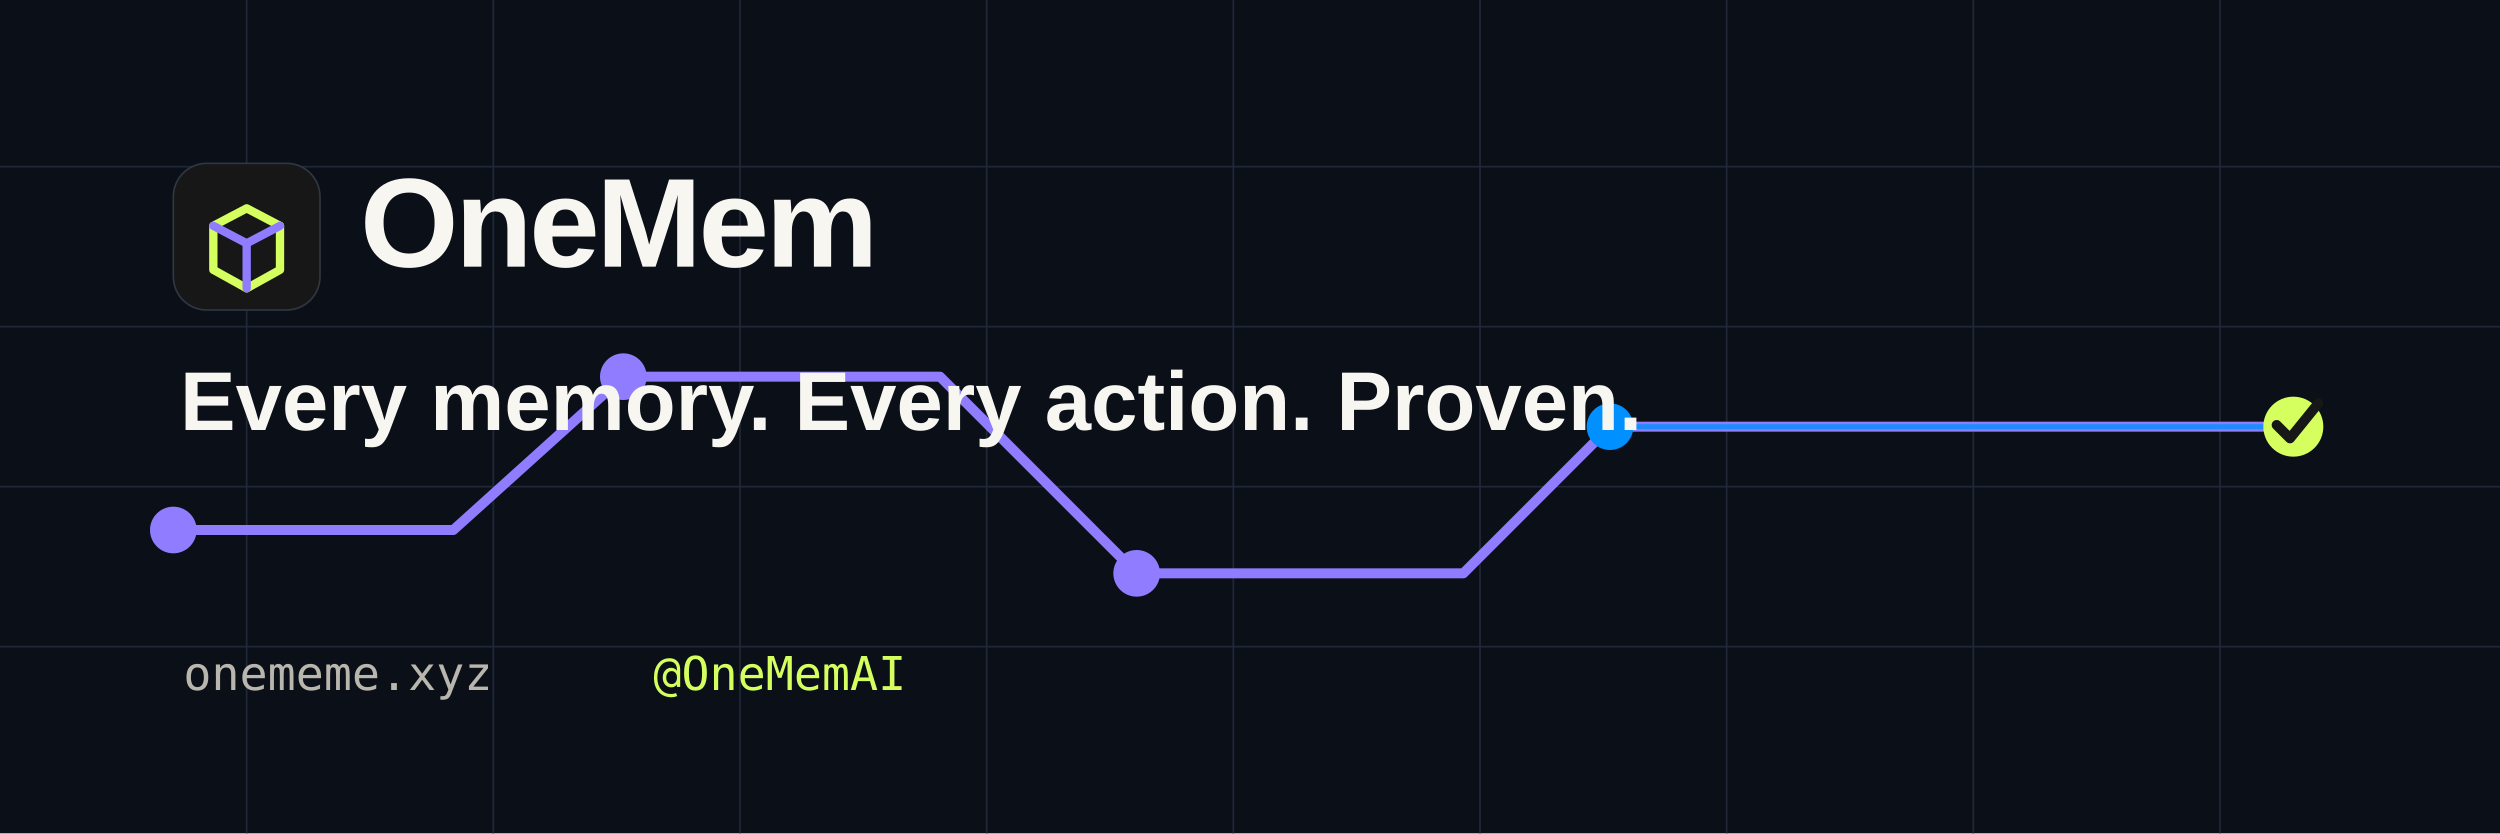
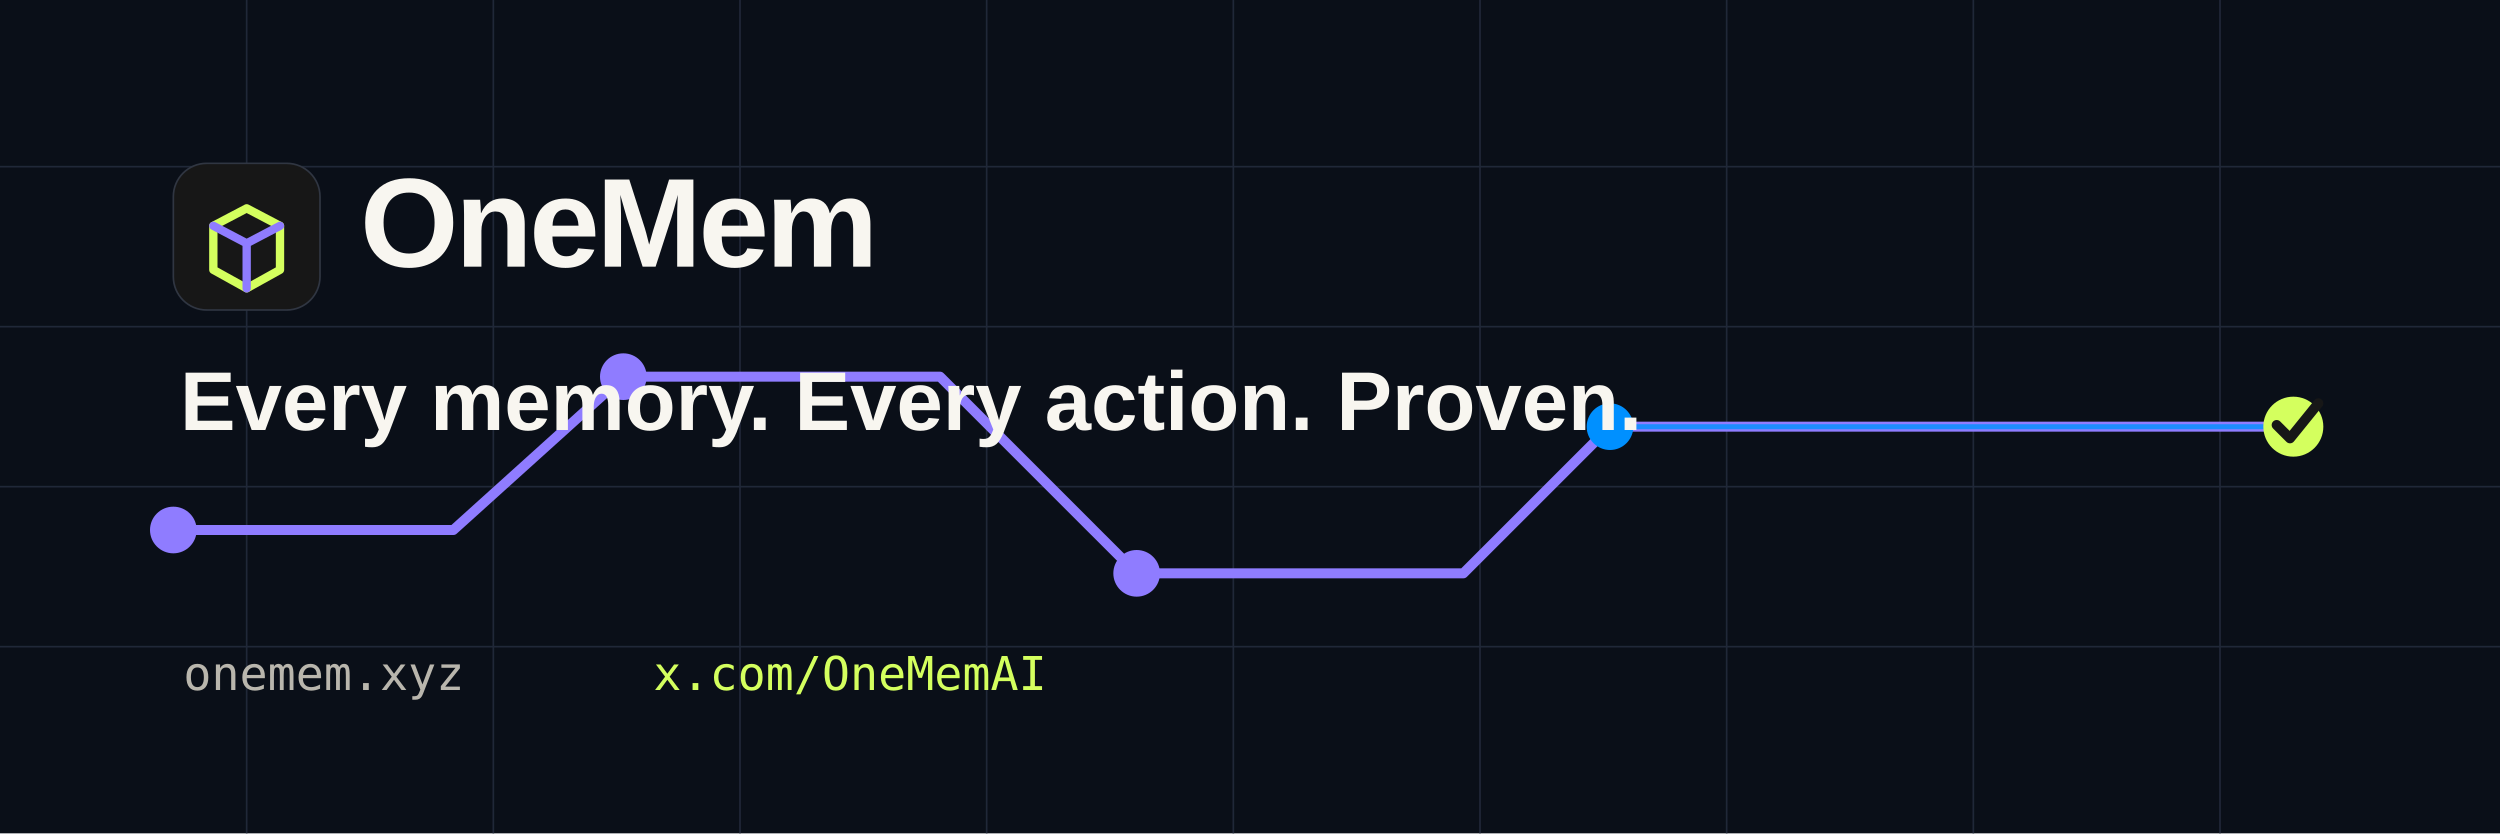
<svg xmlns="http://www.w3.org/2000/svg" width="1500" height="500" viewBox="0 0 1500 500" role="img" aria-labelledby="title desc">
  <rect width="1500" height="500" fill="#0a0f18" />
  <path d="M0 388h1500M0 292h1500M0 196h1500M0 100h1500M148 0v500M296 0v500M444 0v500M592 0v500M740 0v500M888 0v500M1036 0v500M1184 0v500M1332 0v500" stroke="#202838" stroke-width="1" />
  <path d="M104 318h168l102-92h190l118 118h196l88-88h410" fill="none" stroke="#8f7cff" stroke-width="6" stroke-linecap="round" stroke-linejoin="round" />
  <path d="M966 256h410" fill="none" stroke="#0090ff" stroke-width="3" stroke-linecap="round" opacity=".8" />
  <circle cx="104" cy="318" r="14" fill="#8f7cff" />
  <circle cx="374" cy="226" r="14" fill="#8f7cff" />
  <circle cx="682" cy="344" r="14" fill="#8f7cff" />
  <circle cx="966" cy="256" r="14" fill="#0090ff" />
  <circle cx="1376" cy="256" r="18" fill="#d4ff5e" />
  <path d="m1366 255 8 8 17-21" fill="none" stroke="#171717" stroke-width="6" stroke-linecap="round" stroke-linejoin="round" />
  <rect x="104" y="98" width="88" height="88" rx="20" fill="#171717" stroke="#303642" />
  <path d="M128 135.5 148 125l20 10.5v26.4L148 173l-20-11.1z" fill="none" stroke="#d4ff5e" stroke-width="5" stroke-linejoin="round" />
  <path d="M128 135.5 148 146l20-10.5M148 146v27" fill="none" stroke="#8f7cff" stroke-width="5" stroke-linecap="round" stroke-linejoin="round" />
  <text x="216" y="160" fill="#f8f6f0" font-family="Bricolage Grotesque, Hanken Grotesk, Arial, sans-serif" font-size="76" font-weight="800" letter-spacing="-2">OneMem</text>
  <text x="108" y="258" fill="#f8f6f0" font-family="Bricolage Grotesque, Hanken Grotesk, Arial, sans-serif" font-size="50" font-weight="800">Every memory. Every action. Proven.</text>
-   <text x="110" y="414" fill="#b9b6ad" font-family="JetBrains Mono, SFMono-Regular, Consolas, monospace" font-size="28">onememe.xyz</text>
-   <text x="392" y="414" fill="#d4ff5e" font-family="JetBrains Mono, SFMono-Regular, Consolas, monospace" font-size="28">@OneMemAI</text>
+   <text x="110" y="414" fill="#b9b6ad" font-family="JetBrains Mono, SFMono-Regular, Consolas, monospace" font-size="28">onemem.xyz</text>
+   <text x="392" y="414" fill="#d4ff5e" font-family="JetBrains Mono, SFMono-Regular, Consolas, monospace" font-size="28">x.com/OneMemAI</text>
</svg>
